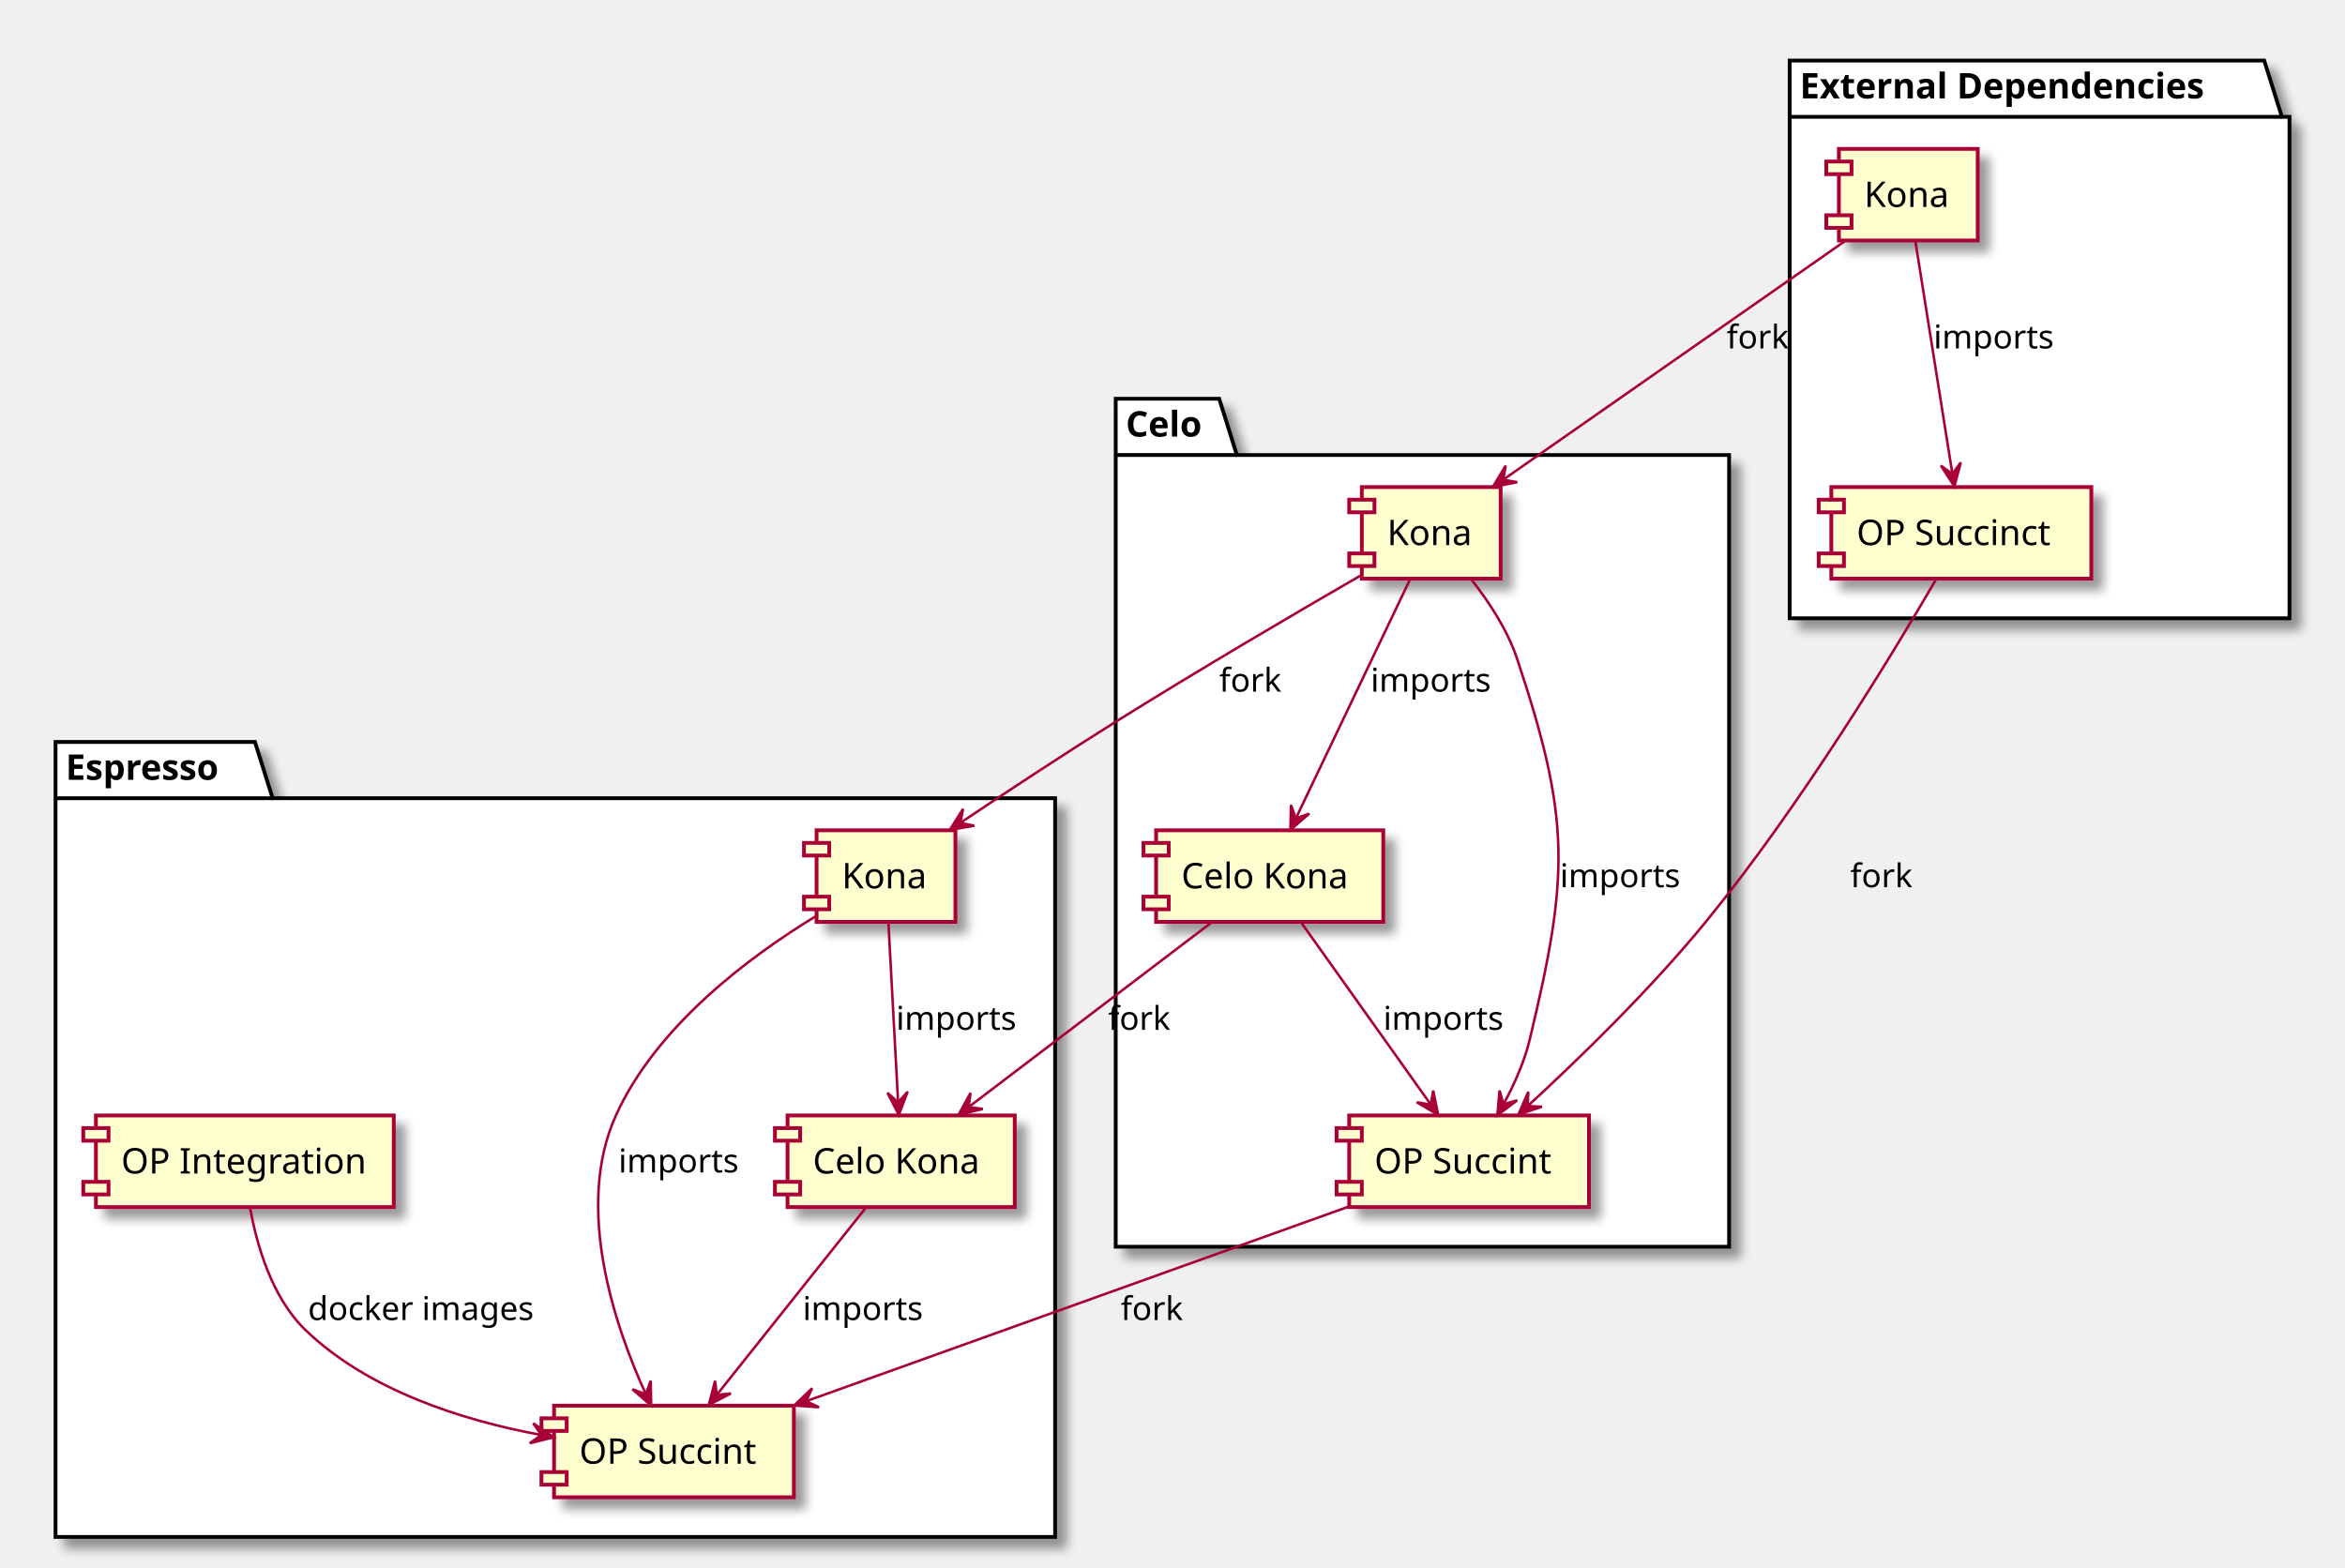
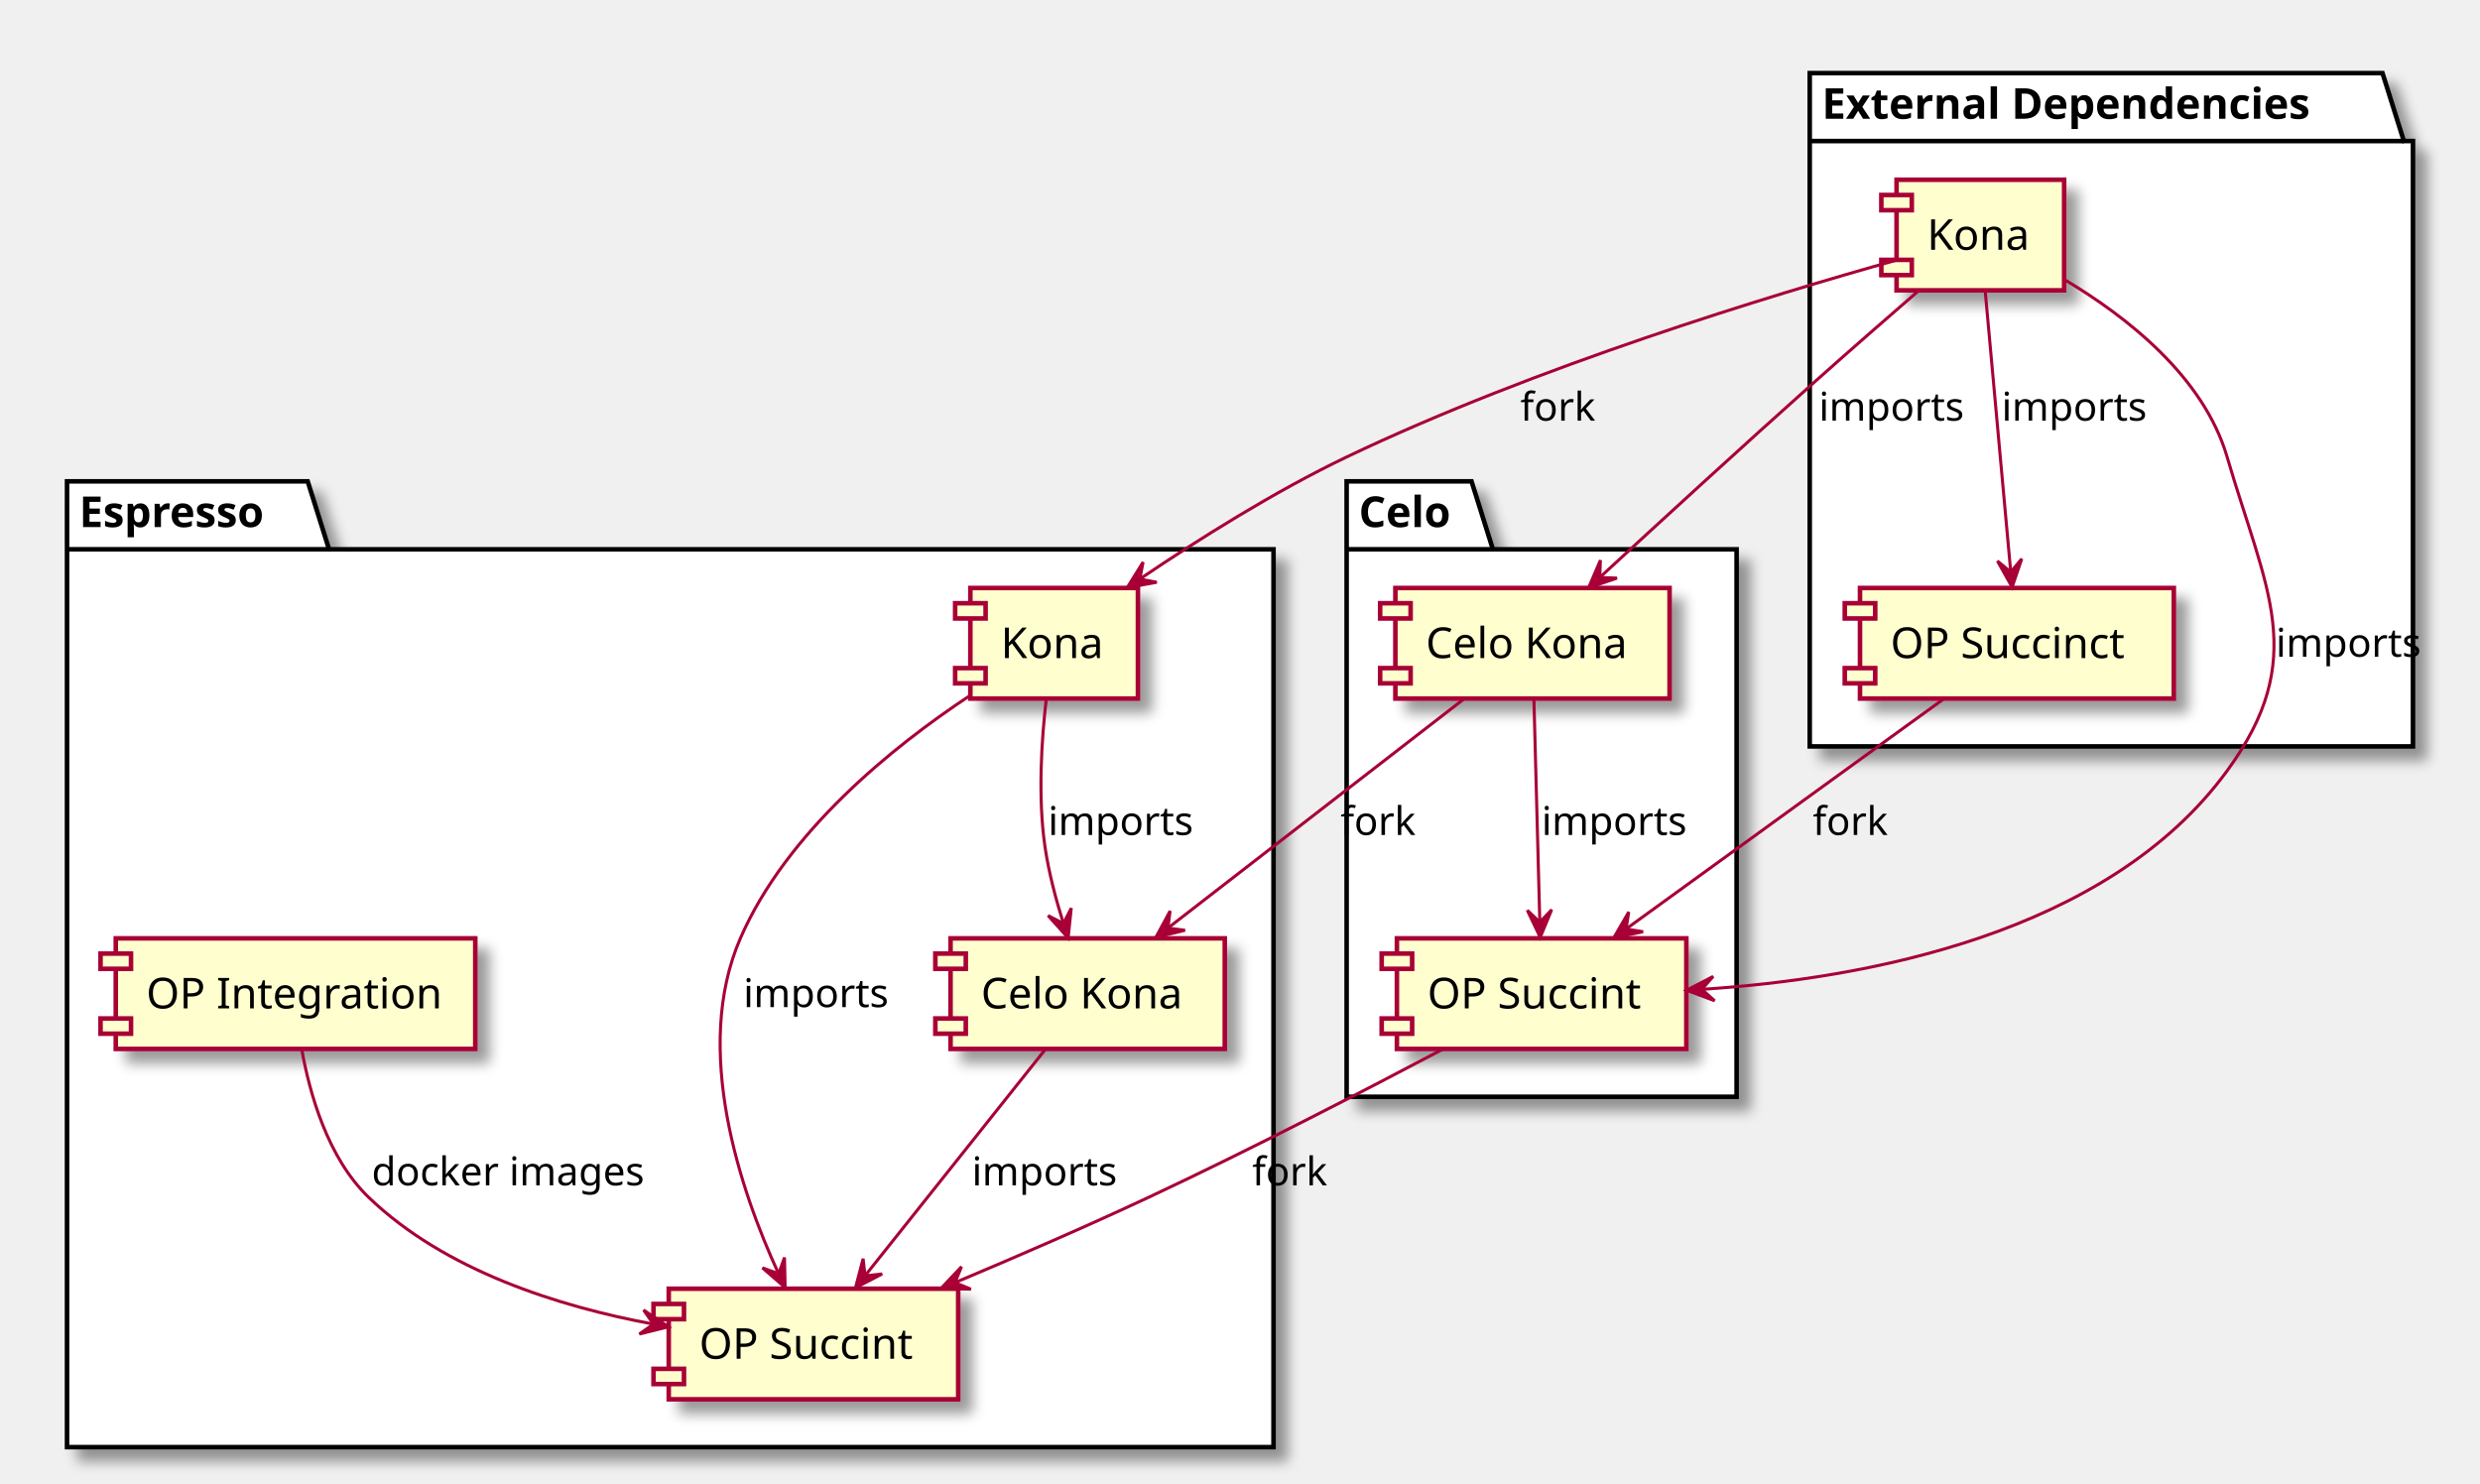
- <svg xmlns="http://www.w3.org/2000/svg" contentScriptType="application/ecmascript" contentStyleType="text/css" height="621px" preserveAspectRatio="none" style="width:929px;height:621px;" version="1.1" viewBox="0 0 929 621" width="929px" zoomAndPan="magnify">
+ <svg xmlns="http://www.w3.org/2000/svg" contentScriptType="application/ecmascript" contentStyleType="text/css" height="487px" preserveAspectRatio="none" style="width:814px;height:487px;" version="1.1" viewBox="0 0 814 487" width="814px" zoomAndPan="magnify">
  <defs>
-     <filter height="300%" id="f1srn8g2aoq7be" width="300%" x="-1" y="-1">
+     <filter height="300%" id="f1b8ilwbli8ech" width="300%" x="-1" y="-1">
      <feGaussianBlur result="blurOut" stdDeviation="2.0" />
      <feColorMatrix in="blurOut" result="blurOut2" type="matrix" values="0 0 0 0 0 0 0 0 0 0 0 0 0 0 0 0 0 0 .4 0" />
      <feOffset dx="4.0" dy="4.0" in="blurOut2" result="blurOut3" />
      <feBlend in="SourceGraphic" in2="blurOut3" mode="normal" />
    </filter>
  </defs>
  <g>
-     <polygon fill="#FFFFFF" filter="url(#f1srn8g2aoq7be)" points="709,24,897,24,904,46.297,907,46.297,907,245,709,245,709,24" style="stroke: #000000; stroke-width: 1.5;" />
-     <line style="stroke: #000000; stroke-width: 1.5;" x1="709" x2="904" y1="46.297" y2="46.297" />
-     <text fill="#000000" font-family="sans-serif" font-size="14" font-weight="bold" lengthAdjust="spacingAndGlyphs" textLength="182" x="713" y="38.995">External Dependencies</text>
-     <polygon fill="#FFFFFF" filter="url(#f1srn8g2aoq7be)" points="442,158,483,158,490,180.297,685,180.297,685,494,442,494,442,158" style="stroke: #000000; stroke-width: 1.5;" />
+     <polygon fill="#FFFFFF" filter="url(#f1b8ilwbli8ech)" points="594,24,782,24,789,46.297,792,46.297,792,245,594,245,594,24" style="stroke: #000000; stroke-width: 1.5;" />
+     <line style="stroke: #000000; stroke-width: 1.5;" x1="594" x2="789" y1="46.297" y2="46.297" />
+     <text fill="#000000" font-family="sans-serif" font-size="14" font-weight="bold" lengthAdjust="spacingAndGlyphs" textLength="182" x="598" y="38.995">External Dependencies</text>
+     <polygon fill="#FFFFFF" filter="url(#f1b8ilwbli8ech)" points="442,158,483,158,490,180.297,570,180.297,570,360,442,360,442,158" style="stroke: #000000; stroke-width: 1.5;" />
    <line style="stroke: #000000; stroke-width: 1.5;" x1="442" x2="490" y1="180.297" y2="180.297" />
    <text fill="#000000" font-family="sans-serif" font-size="14" font-weight="bold" lengthAdjust="spacingAndGlyphs" textLength="35" x="446" y="172.995">Celo</text>
-     <polygon fill="#FFFFFF" filter="url(#f1srn8g2aoq7be)" points="22,294,101,294,108,316.297,418,316.297,418,609,22,609,22,294" style="stroke: #000000; stroke-width: 1.5;" />
-     <line style="stroke: #000000; stroke-width: 1.5;" x1="22" x2="108" y1="316.297" y2="316.297" />
-     <text fill="#000000" font-family="sans-serif" font-size="14" font-weight="bold" lengthAdjust="spacingAndGlyphs" textLength="73" x="26" y="308.995">Espresso</text>
-     <rect fill="#FEFECE" filter="url(#f1srn8g2aoq7be)" height="36.297" style="stroke: #A80036; stroke-width: 1.5;" width="55" x="728.5" y="59" />
-     <rect fill="#FEFECE" height="5" style="stroke: #A80036; stroke-width: 1.5;" width="10" x="723.5" y="64" />
-     <rect fill="#FEFECE" height="5" style="stroke: #A80036; stroke-width: 1.5;" width="10" x="723.5" y="85.297" />
-     <text fill="#000000" font-family="sans-serif" font-size="14" lengthAdjust="spacingAndGlyphs" textLength="35" x="738.5" y="81.995">Kona</text>
-     <rect fill="#FEFECE" filter="url(#f1srn8g2aoq7be)" height="36.297" style="stroke: #A80036; stroke-width: 1.5;" width="103" x="725.5" y="193" />
-     <rect fill="#FEFECE" height="5" style="stroke: #A80036; stroke-width: 1.5;" width="10" x="720.5" y="198" />
-     <rect fill="#FEFECE" height="5" style="stroke: #A80036; stroke-width: 1.5;" width="10" x="720.5" y="219.297" />
-     <text fill="#000000" font-family="sans-serif" font-size="14" lengthAdjust="spacingAndGlyphs" textLength="83" x="735.5" y="215.995">OP Succinct</text>
-     <rect fill="#FEFECE" filter="url(#f1srn8g2aoq7be)" height="36.297" style="stroke: #A80036; stroke-width: 1.5;" width="55" x="539.5" y="193" />
-     <rect fill="#FEFECE" height="5" style="stroke: #A80036; stroke-width: 1.5;" width="10" x="534.5" y="198" />
-     <rect fill="#FEFECE" height="5" style="stroke: #A80036; stroke-width: 1.5;" width="10" x="534.5" y="219.297" />
-     <text fill="#000000" font-family="sans-serif" font-size="14" lengthAdjust="spacingAndGlyphs" textLength="35" x="549.5" y="215.995">Kona</text>
-     <rect fill="#FEFECE" filter="url(#f1srn8g2aoq7be)" height="36.297" style="stroke: #A80036; stroke-width: 1.5;" width="90" x="458" y="329" />
-     <rect fill="#FEFECE" height="5" style="stroke: #A80036; stroke-width: 1.5;" width="10" x="453" y="334" />
-     <rect fill="#FEFECE" height="5" style="stroke: #A80036; stroke-width: 1.5;" width="10" x="453" y="355.297" />
-     <text fill="#000000" font-family="sans-serif" font-size="14" lengthAdjust="spacingAndGlyphs" textLength="70" x="468" y="351.995">Celo Kona</text>
-     <rect fill="#FEFECE" filter="url(#f1srn8g2aoq7be)" height="36.297" style="stroke: #A80036; stroke-width: 1.5;" width="95" x="534.5" y="442" />
-     <rect fill="#FEFECE" height="5" style="stroke: #A80036; stroke-width: 1.5;" width="10" x="529.5" y="447" />
-     <rect fill="#FEFECE" height="5" style="stroke: #A80036; stroke-width: 1.5;" width="10" x="529.5" y="468.297" />
-     <text fill="#000000" font-family="sans-serif" font-size="14" lengthAdjust="spacingAndGlyphs" textLength="75" x="544.5" y="464.995">OP Succint</text>
-     <rect fill="#FEFECE" filter="url(#f1srn8g2aoq7be)" height="36.297" style="stroke: #A80036; stroke-width: 1.5;" width="55" x="323.5" y="329" />
-     <rect fill="#FEFECE" height="5" style="stroke: #A80036; stroke-width: 1.5;" width="10" x="318.5" y="334" />
-     <rect fill="#FEFECE" height="5" style="stroke: #A80036; stroke-width: 1.5;" width="10" x="318.5" y="355.297" />
-     <text fill="#000000" font-family="sans-serif" font-size="14" lengthAdjust="spacingAndGlyphs" textLength="35" x="333.5" y="351.995">Kona</text>
-     <rect fill="#FEFECE" filter="url(#f1srn8g2aoq7be)" height="36.297" style="stroke: #A80036; stroke-width: 1.5;" width="90" x="312" y="442" />
-     <rect fill="#FEFECE" height="5" style="stroke: #A80036; stroke-width: 1.5;" width="10" x="307" y="447" />
-     <rect fill="#FEFECE" height="5" style="stroke: #A80036; stroke-width: 1.5;" width="10" x="307" y="468.297" />
-     <text fill="#000000" font-family="sans-serif" font-size="14" lengthAdjust="spacingAndGlyphs" textLength="70" x="322" y="464.995">Celo Kona</text>
-     <rect fill="#FEFECE" filter="url(#f1srn8g2aoq7be)" height="36.297" style="stroke: #A80036; stroke-width: 1.5;" width="95" x="219.5" y="557" />
-     <rect fill="#FEFECE" height="5" style="stroke: #A80036; stroke-width: 1.5;" width="10" x="214.5" y="562" />
-     <rect fill="#FEFECE" height="5" style="stroke: #A80036; stroke-width: 1.5;" width="10" x="214.5" y="583.297" />
-     <text fill="#000000" font-family="sans-serif" font-size="14" lengthAdjust="spacingAndGlyphs" textLength="75" x="229.5" y="579.995">OP Succint</text>
-     <rect fill="#FEFECE" filter="url(#f1srn8g2aoq7be)" height="36.297" style="stroke: #A80036; stroke-width: 1.5;" width="118" x="38" y="442" />
-     <rect fill="#FEFECE" height="5" style="stroke: #A80036; stroke-width: 1.5;" width="10" x="33" y="447" />
-     <rect fill="#FEFECE" height="5" style="stroke: #A80036; stroke-width: 1.5;" width="10" x="33" y="468.297" />
-     <text fill="#000000" font-family="sans-serif" font-size="14" lengthAdjust="spacingAndGlyphs" textLength="98" x="48" y="464.995">OP Integration</text>
-     <path d="M558.76,229.24 C547.2,253.47 526.13,297.56 513.47,324.08 " fill="none" id="KonaCelo-&gt;CeloKonaCelo" style="stroke: #A80036; stroke-width: 1.0;" />
-     <polygon fill="#A80036" points="511.2,328.82,518.673,322.405,513.344,324.303,511.446,318.974,511.2,328.82" style="stroke: #A80036; stroke-width: 1.0;" />
-     <text fill="#000000" font-family="sans-serif" font-size="13" lengthAdjust="spacingAndGlyphs" textLength="49" x="543" y="274.067">imports</text>
-     <path d="M515.34,365.34 C529.2,384.81 551.7,416.42 566.67,437.46 " fill="none" id="CeloKonaCelo-&gt;OPSuccintCelo" style="stroke: #A80036; stroke-width: 1.0;" />
-     <polygon fill="#A80036" points="569.74,441.78,567.777,432.129,566.839,437.707,561.261,436.77,569.74,441.78" style="stroke: #A80036; stroke-width: 1.0;" />
-     <text fill="#000000" font-family="sans-serif" font-size="13" lengthAdjust="spacingAndGlyphs" textLength="49" x="548" y="408.067">imports</text>
-     <path d="M758.75,95.26 C762.52,118.97 769.31,161.66 773.46,187.75 " fill="none" id="KonaExternal-&gt;OPSuccintExternal" style="stroke: #A80036; stroke-width: 1.0;" />
-     <polygon fill="#A80036" points="774.25,192.74,776.788,183.224,773.465,187.802,768.887,184.48,774.25,192.74" style="stroke: #A80036; stroke-width: 1.0;" />
-     <text fill="#000000" font-family="sans-serif" font-size="13" lengthAdjust="spacingAndGlyphs" textLength="49" x="766" y="138.067">imports</text>
-     <path d="M582.62,229.26 C589.61,238.09 597.13,249.41 601,261 C622.25,324.7 621.7,346.71 606,412 C603.91,420.7 599.91,429.61 595.78,437.3 " fill="none" id="KonaCelo-&gt;OPSuccintCelo" style="stroke: #A80036; stroke-width: 1.0;" />
-     <polygon fill="#A80036" points="593.2,441.92,601.067,435.995,595.628,437.549,594.074,432.11,593.2,441.92" style="stroke: #A80036; stroke-width: 1.0;" />
-     <text fill="#000000" font-family="sans-serif" font-size="13" lengthAdjust="spacingAndGlyphs" textLength="49" x="618" y="351.567">imports</text>
-     <path d="M731.29,95.26 C696.39,119.63 632.79,164.05 595.79,189.89 " fill="none" id="KonaExternal-&gt;KonaCelo" style="stroke: #A80036; stroke-width: 1.0;" />
-     <polygon fill="#A80036" points="591.42,192.95,601.087,191.064,595.515,190.082,596.497,184.511,591.42,192.95" style="stroke: #A80036; stroke-width: 1.0;" />
-     <text fill="#000000" font-family="sans-serif" font-size="13" lengthAdjust="spacingAndGlyphs" textLength="24" x="684" y="138.067">fork</text>
-     <path d="M767.14,229.3 C750.18,258.5 713.63,318.89 676,365 C653.98,391.99 625.25,419.83 605.37,438.14 " fill="none" id="OPSuccintExternal-&gt;OPSuccintCelo" style="stroke: #A80036; stroke-width: 1.0;" />
-     <polygon fill="#A80036" points="601.52,441.67,610.854,438.527,605.202,438.288,605.442,432.636,601.52,441.67" style="stroke: #A80036; stroke-width: 1.0;" />
-     <text fill="#000000" font-family="sans-serif" font-size="13" lengthAdjust="spacingAndGlyphs" textLength="24" x="733" y="351.567">fork</text>
-     <path d="M539.46,227.79 C513.98,242.52 475.15,265.28 442,286 C421.29,298.95 398.33,314.09 380.66,325.92 " fill="none" id="KonaCelo-&gt;KonaEspresso" style="stroke: #A80036; stroke-width: 1.0;" />
-     <polygon fill="#A80036" points="376.28,328.86,385.983,327.173,380.434,326.077,381.53,320.527,376.28,328.86" style="stroke: #A80036; stroke-width: 1.0;" />
-     <text fill="#000000" font-family="sans-serif" font-size="13" lengthAdjust="spacingAndGlyphs" textLength="24" x="483" y="274.067">fork</text>
-     <path d="M480.51,365.1 C454.43,384.92 411.5,417.57 383.74,438.67 " fill="none" id="CeloKonaCelo-&gt;CeloKonaEspresso" style="stroke: #A80036; stroke-width: 1.0;" />
-     <polygon fill="#A80036" points="379.76,441.7,389.342,439.423,383.736,438.668,384.491,433.062,379.76,441.7" style="stroke: #A80036; stroke-width: 1.0;" />
-     <text fill="#000000" font-family="sans-serif" font-size="13" lengthAdjust="spacingAndGlyphs" textLength="24" x="439" y="408.067">fork</text>
-     <path d="M534.5,478.04 C476.74,498.76 379.56,533.62 319.6,555.13 " fill="none" id="OPSuccintCelo-&gt;OPSuccintEspresso" style="stroke: #A80036; stroke-width: 1.0;" />
-     <polygon fill="#A80036" points="314.63,556.91,324.454,557.61,319.332,555.209,321.733,550.087,314.63,556.91" style="stroke: #A80036; stroke-width: 1.0;" />
-     <text fill="#000000" font-family="sans-serif" font-size="13" lengthAdjust="spacingAndGlyphs" textLength="24" x="444" y="523.067">fork</text>
-     <path d="M99,478.17 C101.62,493.01 107.57,514.06 121,527 C146.02,551.1 183.45,562.84 214.15,568.56 " fill="none" id="OpIntegration-&gt;OPSuccintEspresso" style="stroke: #A80036; stroke-width: 1.0;" />
-     <polygon fill="#A80036" points="219.41,569.5,211.244,563.994,214.486,568.629,209.851,571.872,219.41,569.5" style="stroke: #A80036; stroke-width: 1.0;" />
-     <text fill="#000000" font-family="sans-serif" font-size="13" lengthAdjust="spacingAndGlyphs" textLength="94" x="122" y="523.067">docker images</text>
-     <path d="M351.94,365.34 C352.98,384.57 354.66,415.63 355.79,436.66 " fill="none" id="KonaEspresso-&gt;CeloKonaEspresso" style="stroke: #A80036; stroke-width: 1.0;" />
-     <polygon fill="#A80036" points="356.07,441.78,359.576,432.576,355.799,436.787,351.588,433.01,356.07,441.78" style="stroke: #A80036; stroke-width: 1.0;" />
-     <text fill="#000000" font-family="sans-serif" font-size="13" lengthAdjust="spacingAndGlyphs" textLength="49" x="355" y="408.067">imports</text>
-     <path d="M343.33,478.16 C327.47,498.07 301.31,530.93 284.11,552.52 " fill="none" id="CeloKonaEspresso-&gt;OPSuccintEspresso" style="stroke: #A80036; stroke-width: 1.0;" />
-     <polygon fill="#A80036" points="280.8,556.68,289.544,552.147,283.922,552.774,283.295,547.152,280.8,556.68" style="stroke: #A80036; stroke-width: 1.0;" />
-     <text fill="#000000" font-family="sans-serif" font-size="13" lengthAdjust="spacingAndGlyphs" textLength="49" x="318" y="523.067">imports</text>
-     <path d="M323.05,363.13 C297.09,378.94 260.11,406.41 244,442 C227.57,478.31 243.43,525.14 255.72,552.15 " fill="none" id="KonaEspresso-&gt;OPSuccintEspresso" style="stroke: #A80036; stroke-width: 1.0;" />
-     <polygon fill="#A80036" points="257.97,556.96,257.787,547.113,255.855,552.429,250.538,550.497,257.97,556.96" style="stroke: #A80036; stroke-width: 1.0;" />
-     <text fill="#000000" font-family="sans-serif" font-size="13" lengthAdjust="spacingAndGlyphs" textLength="49" x="245" y="464.567">imports</text>
+     <polygon fill="#FFFFFF" filter="url(#f1b8ilwbli8ech)" points="22,158,101,158,108,180.297,418,180.297,418,475,22,475,22,158" style="stroke: #000000; stroke-width: 1.5;" />
+     <line style="stroke: #000000; stroke-width: 1.5;" x1="22" x2="108" y1="180.297" y2="180.297" />
+     <text fill="#000000" font-family="sans-serif" font-size="14" font-weight="bold" lengthAdjust="spacingAndGlyphs" textLength="73" x="26" y="172.995">Espresso</text>
+     <rect fill="#FEFECE" filter="url(#f1b8ilwbli8ech)" height="36.297" style="stroke: #A80036; stroke-width: 1.5;" width="55" x="622.5" y="59" />
+     <rect fill="#FEFECE" height="5" style="stroke: #A80036; stroke-width: 1.5;" width="10" x="617.5" y="64" />
+     <rect fill="#FEFECE" height="5" style="stroke: #A80036; stroke-width: 1.5;" width="10" x="617.5" y="85.297" />
+     <text fill="#000000" font-family="sans-serif" font-size="14" lengthAdjust="spacingAndGlyphs" textLength="35" x="632.5" y="81.995">Kona</text>
+     <rect fill="#FEFECE" filter="url(#f1b8ilwbli8ech)" height="36.297" style="stroke: #A80036; stroke-width: 1.5;" width="103" x="610.5" y="193" />
+     <rect fill="#FEFECE" height="5" style="stroke: #A80036; stroke-width: 1.5;" width="10" x="605.5" y="198" />
+     <rect fill="#FEFECE" height="5" style="stroke: #A80036; stroke-width: 1.5;" width="10" x="605.5" y="219.297" />
+     <text fill="#000000" font-family="sans-serif" font-size="14" lengthAdjust="spacingAndGlyphs" textLength="83" x="620.5" y="215.995">OP Succinct</text>
+     <rect fill="#FEFECE" filter="url(#f1b8ilwbli8ech)" height="36.297" style="stroke: #A80036; stroke-width: 1.5;" width="90" x="458" y="193" />
+     <rect fill="#FEFECE" height="5" style="stroke: #A80036; stroke-width: 1.5;" width="10" x="453" y="198" />
+     <rect fill="#FEFECE" height="5" style="stroke: #A80036; stroke-width: 1.5;" width="10" x="453" y="219.297" />
+     <text fill="#000000" font-family="sans-serif" font-size="14" lengthAdjust="spacingAndGlyphs" textLength="70" x="468" y="215.995">Celo Kona</text>
+     <rect fill="#FEFECE" filter="url(#f1b8ilwbli8ech)" height="36.297" style="stroke: #A80036; stroke-width: 1.5;" width="95" x="458.5" y="308" />
+     <rect fill="#FEFECE" height="5" style="stroke: #A80036; stroke-width: 1.5;" width="10" x="453.5" y="313" />
+     <rect fill="#FEFECE" height="5" style="stroke: #A80036; stroke-width: 1.5;" width="10" x="453.5" y="334.297" />
+     <text fill="#000000" font-family="sans-serif" font-size="14" lengthAdjust="spacingAndGlyphs" textLength="75" x="468.5" y="330.995">OP Succint</text>
+     <rect fill="#FEFECE" filter="url(#f1b8ilwbli8ech)" height="36.297" style="stroke: #A80036; stroke-width: 1.5;" width="55" x="318.5" y="193" />
+     <rect fill="#FEFECE" height="5" style="stroke: #A80036; stroke-width: 1.5;" width="10" x="313.5" y="198" />
+     <rect fill="#FEFECE" height="5" style="stroke: #A80036; stroke-width: 1.5;" width="10" x="313.5" y="219.297" />
+     <text fill="#000000" font-family="sans-serif" font-size="14" lengthAdjust="spacingAndGlyphs" textLength="35" x="328.5" y="215.995">Kona</text>
+     <rect fill="#FEFECE" filter="url(#f1b8ilwbli8ech)" height="36.297" style="stroke: #A80036; stroke-width: 1.5;" width="90" x="312" y="308" />
+     <rect fill="#FEFECE" height="5" style="stroke: #A80036; stroke-width: 1.5;" width="10" x="307" y="313" />
+     <rect fill="#FEFECE" height="5" style="stroke: #A80036; stroke-width: 1.5;" width="10" x="307" y="334.297" />
+     <text fill="#000000" font-family="sans-serif" font-size="14" lengthAdjust="spacingAndGlyphs" textLength="70" x="322" y="330.995">Celo Kona</text>
+     <rect fill="#FEFECE" filter="url(#f1b8ilwbli8ech)" height="36.297" style="stroke: #A80036; stroke-width: 1.5;" width="95" x="219.5" y="423" />
+     <rect fill="#FEFECE" height="5" style="stroke: #A80036; stroke-width: 1.5;" width="10" x="214.5" y="428" />
+     <rect fill="#FEFECE" height="5" style="stroke: #A80036; stroke-width: 1.5;" width="10" x="214.5" y="449.297" />
+     <text fill="#000000" font-family="sans-serif" font-size="14" lengthAdjust="spacingAndGlyphs" textLength="75" x="229.5" y="445.995">OP Succint</text>
+     <rect fill="#FEFECE" filter="url(#f1b8ilwbli8ech)" height="36.297" style="stroke: #A80036; stroke-width: 1.5;" width="118" x="38" y="308" />
+     <rect fill="#FEFECE" height="5" style="stroke: #A80036; stroke-width: 1.5;" width="10" x="33" y="313" />
+     <rect fill="#FEFECE" height="5" style="stroke: #A80036; stroke-width: 1.5;" width="10" x="33" y="334.297" />
+     <text fill="#000000" font-family="sans-serif" font-size="14" lengthAdjust="spacingAndGlyphs" textLength="98" x="48" y="330.995">OP Integration</text>
+     <path d="M630.15,95.07 C619.9,103.94 607.22,114.99 596,125 C571.72,146.66 544.26,171.84 525.51,189.15 " fill="none" id="KonaExternal-&gt;CeloKonaCelo" style="stroke: #A80036; stroke-width: 1.0;" />
+     <polygon fill="#A80036" points="521.41,192.93,530.731,189.75,525.078,189.533,525.295,183.88,521.41,192.93" style="stroke: #A80036; stroke-width: 1.0;" />
+     <text fill="#000000" font-family="sans-serif" font-size="13" lengthAdjust="spacingAndGlyphs" textLength="49" x="597" y="138.067">imports</text>
+     <path d="M503.46,229.16 C503.98,248.74 504.83,280.83 505.4,302.43 " fill="none" id="CeloKonaCelo-&gt;OPSuccintCelo" style="stroke: #A80036; stroke-width: 1.0;" />
+     <polygon fill="#A80036" points="505.54,307.68,509.307,298.58,505.411,302.682,501.31,298.786,505.54,307.68" style="stroke: #A80036; stroke-width: 1.0;" />
+     <text fill="#000000" font-family="sans-serif" font-size="13" lengthAdjust="spacingAndGlyphs" textLength="49" x="506" y="274.067">imports</text>
+     <path d="M651.57,95.26 C653.72,118.97 657.61,161.66 659.98,187.75 " fill="none" id="KonaExternal-&gt;OPSuccintExternal" style="stroke: #A80036; stroke-width: 1.0;" />
+     <polygon fill="#A80036" points="660.43,192.74,663.589,183.411,659.972,187.761,655.623,184.144,660.43,192.74" style="stroke: #A80036; stroke-width: 1.0;" />
+     <text fill="#000000" font-family="sans-serif" font-size="13" lengthAdjust="spacingAndGlyphs" textLength="49" x="657" y="138.067">imports</text>
+     <path d="M677.74,91.85 C698.02,103.92 723.29,123.64 731,150 C743.86,193.94 757.99,216.03 731,253 C691.76,306.75 611.87,321.29 558.62,324.73 " fill="none" id="KonaExternal-&gt;OPSuccintCelo" style="stroke: #A80036; stroke-width: 1.0;" />
+     <polygon fill="#A80036" points="553.56,325.03,562.784,328.482,558.551,324.73,562.303,320.497,553.56,325.03" style="stroke: #A80036; stroke-width: 1.0;" />
+     <text fill="#000000" font-family="sans-serif" font-size="13" lengthAdjust="spacingAndGlyphs" textLength="49" x="747" y="215.567">imports</text>
+     <path d="M638.31,229.16 C610.28,249.46 563.68,283.22 533.92,304.77 " fill="none" id="OPSuccintExternal-&gt;OPSuccintCelo" style="stroke: #A80036; stroke-width: 1.0;" />
+     <polygon fill="#A80036" points="529.66,307.86,539.294,305.813,533.707,304.924,534.597,299.338,529.66,307.86" style="stroke: #A80036; stroke-width: 1.0;" />
+     <text fill="#000000" font-family="sans-serif" font-size="13" lengthAdjust="spacingAndGlyphs" textLength="24" x="595" y="274.067">fork</text>
+     <path d="M480.83,229.16 C454.67,249.41 411.23,283.02 383.38,304.59 " fill="none" id="CeloKonaCelo-&gt;CeloKonaEspresso" style="stroke: #A80036; stroke-width: 1.0;" />
+     <polygon fill="#A80036" points="379.38,307.68,388.948,305.343,383.337,304.623,384.057,299.012,379.38,307.68" style="stroke: #A80036; stroke-width: 1.0;" />
+     <text fill="#000000" font-family="sans-serif" font-size="13" lengthAdjust="spacingAndGlyphs" textLength="24" x="440" y="274.067">fork</text>
+     <path d="M474.23,344.03 C448.3,357.74 410.6,377.25 377,393 C356.46,402.63 333.42,412.6 313.75,420.87 " fill="none" id="OPSuccintCelo-&gt;OPSuccintEspresso" style="stroke: #A80036; stroke-width: 1.0;" />
+     <polygon fill="#A80036" points="308.83,422.93,318.676,423.15,313.443,421.002,315.591,415.769,308.83,422.93" style="stroke: #A80036; stroke-width: 1.0;" />
+     <text fill="#000000" font-family="sans-serif" font-size="13" lengthAdjust="spacingAndGlyphs" textLength="24" x="411" y="389.067">fork</text>
+     <path d="M622.3,85.43 C581.68,96.79 504.06,120.33 442,150 C418.3,161.33 393.17,177.19 374.57,189.75 " fill="none" id="KonaExternal-&gt;KonaEspresso" style="stroke: #A80036; stroke-width: 1.0;" />
+     <polygon fill="#A80036" points="369.99,192.87,379.682,191.121,374.126,190.06,375.187,184.504,369.99,192.87" style="stroke: #A80036; stroke-width: 1.0;" />
+     <text fill="#000000" font-family="sans-serif" font-size="13" lengthAdjust="spacingAndGlyphs" textLength="24" x="499" y="138.067">fork</text>
+     <path d="M99,344.17 C101.62,359.01 107.57,380.06 121,393 C146.02,417.1 183.45,428.84 214.15,434.56 " fill="none" id="OpIntegration-&gt;OPSuccintEspresso" style="stroke: #A80036; stroke-width: 1.0;" />
+     <polygon fill="#A80036" points="219.41,435.5,211.244,429.994,214.486,434.629,209.851,437.872,219.41,435.5" style="stroke: #A80036; stroke-width: 1.0;" />
+     <text fill="#000000" font-family="sans-serif" font-size="13" lengthAdjust="spacingAndGlyphs" textLength="94" x="122" y="389.067">docker images</text>
+     <path d="M343.44,229.18 C341.88,242.55 340.6,261.54 343,278 C344.2,286.21 346.51,294.99 348.92,302.71 " fill="none" id="KonaEspresso-&gt;CeloKonaEspresso" style="stroke: #A80036; stroke-width: 1.0;" />
+     <polygon fill="#A80036" points="350.59,307.86,351.618,298.065,349.048,303.104,344.009,300.533,350.59,307.86" style="stroke: #A80036; stroke-width: 1.0;" />
+     <text fill="#000000" font-family="sans-serif" font-size="13" lengthAdjust="spacingAndGlyphs" textLength="49" x="344" y="274.067">imports</text>
+     <path d="M343.33,344.16 C327.47,364.07 301.31,396.93 284.11,418.52 " fill="none" id="CeloKonaEspresso-&gt;OPSuccintEspresso" style="stroke: #A80036; stroke-width: 1.0;" />
+     <polygon fill="#A80036" points="280.8,422.68,289.544,418.147,283.922,418.774,283.295,413.152,280.8,422.68" style="stroke: #A80036; stroke-width: 1.0;" />
+     <text fill="#000000" font-family="sans-serif" font-size="13" lengthAdjust="spacingAndGlyphs" textLength="49" x="319" y="389.067">imports</text>
+     <path d="M318.09,228.49 C293.13,245.03 258.21,273.03 243,308 C227.17,344.4 243.05,390.82 255.43,417.8 " fill="none" id="KonaEspresso-&gt;OPSuccintEspresso" style="stroke: #A80036; stroke-width: 1.0;" />
+     <polygon fill="#A80036" points="257.7,422.6,257.492,412.753,255.573,418.075,250.251,416.156,257.7,422.6" style="stroke: #A80036; stroke-width: 1.0;" />
+     <text fill="#000000" font-family="sans-serif" font-size="13" lengthAdjust="spacingAndGlyphs" textLength="49" x="244" y="330.567">imports</text>
  </g>
</svg>
